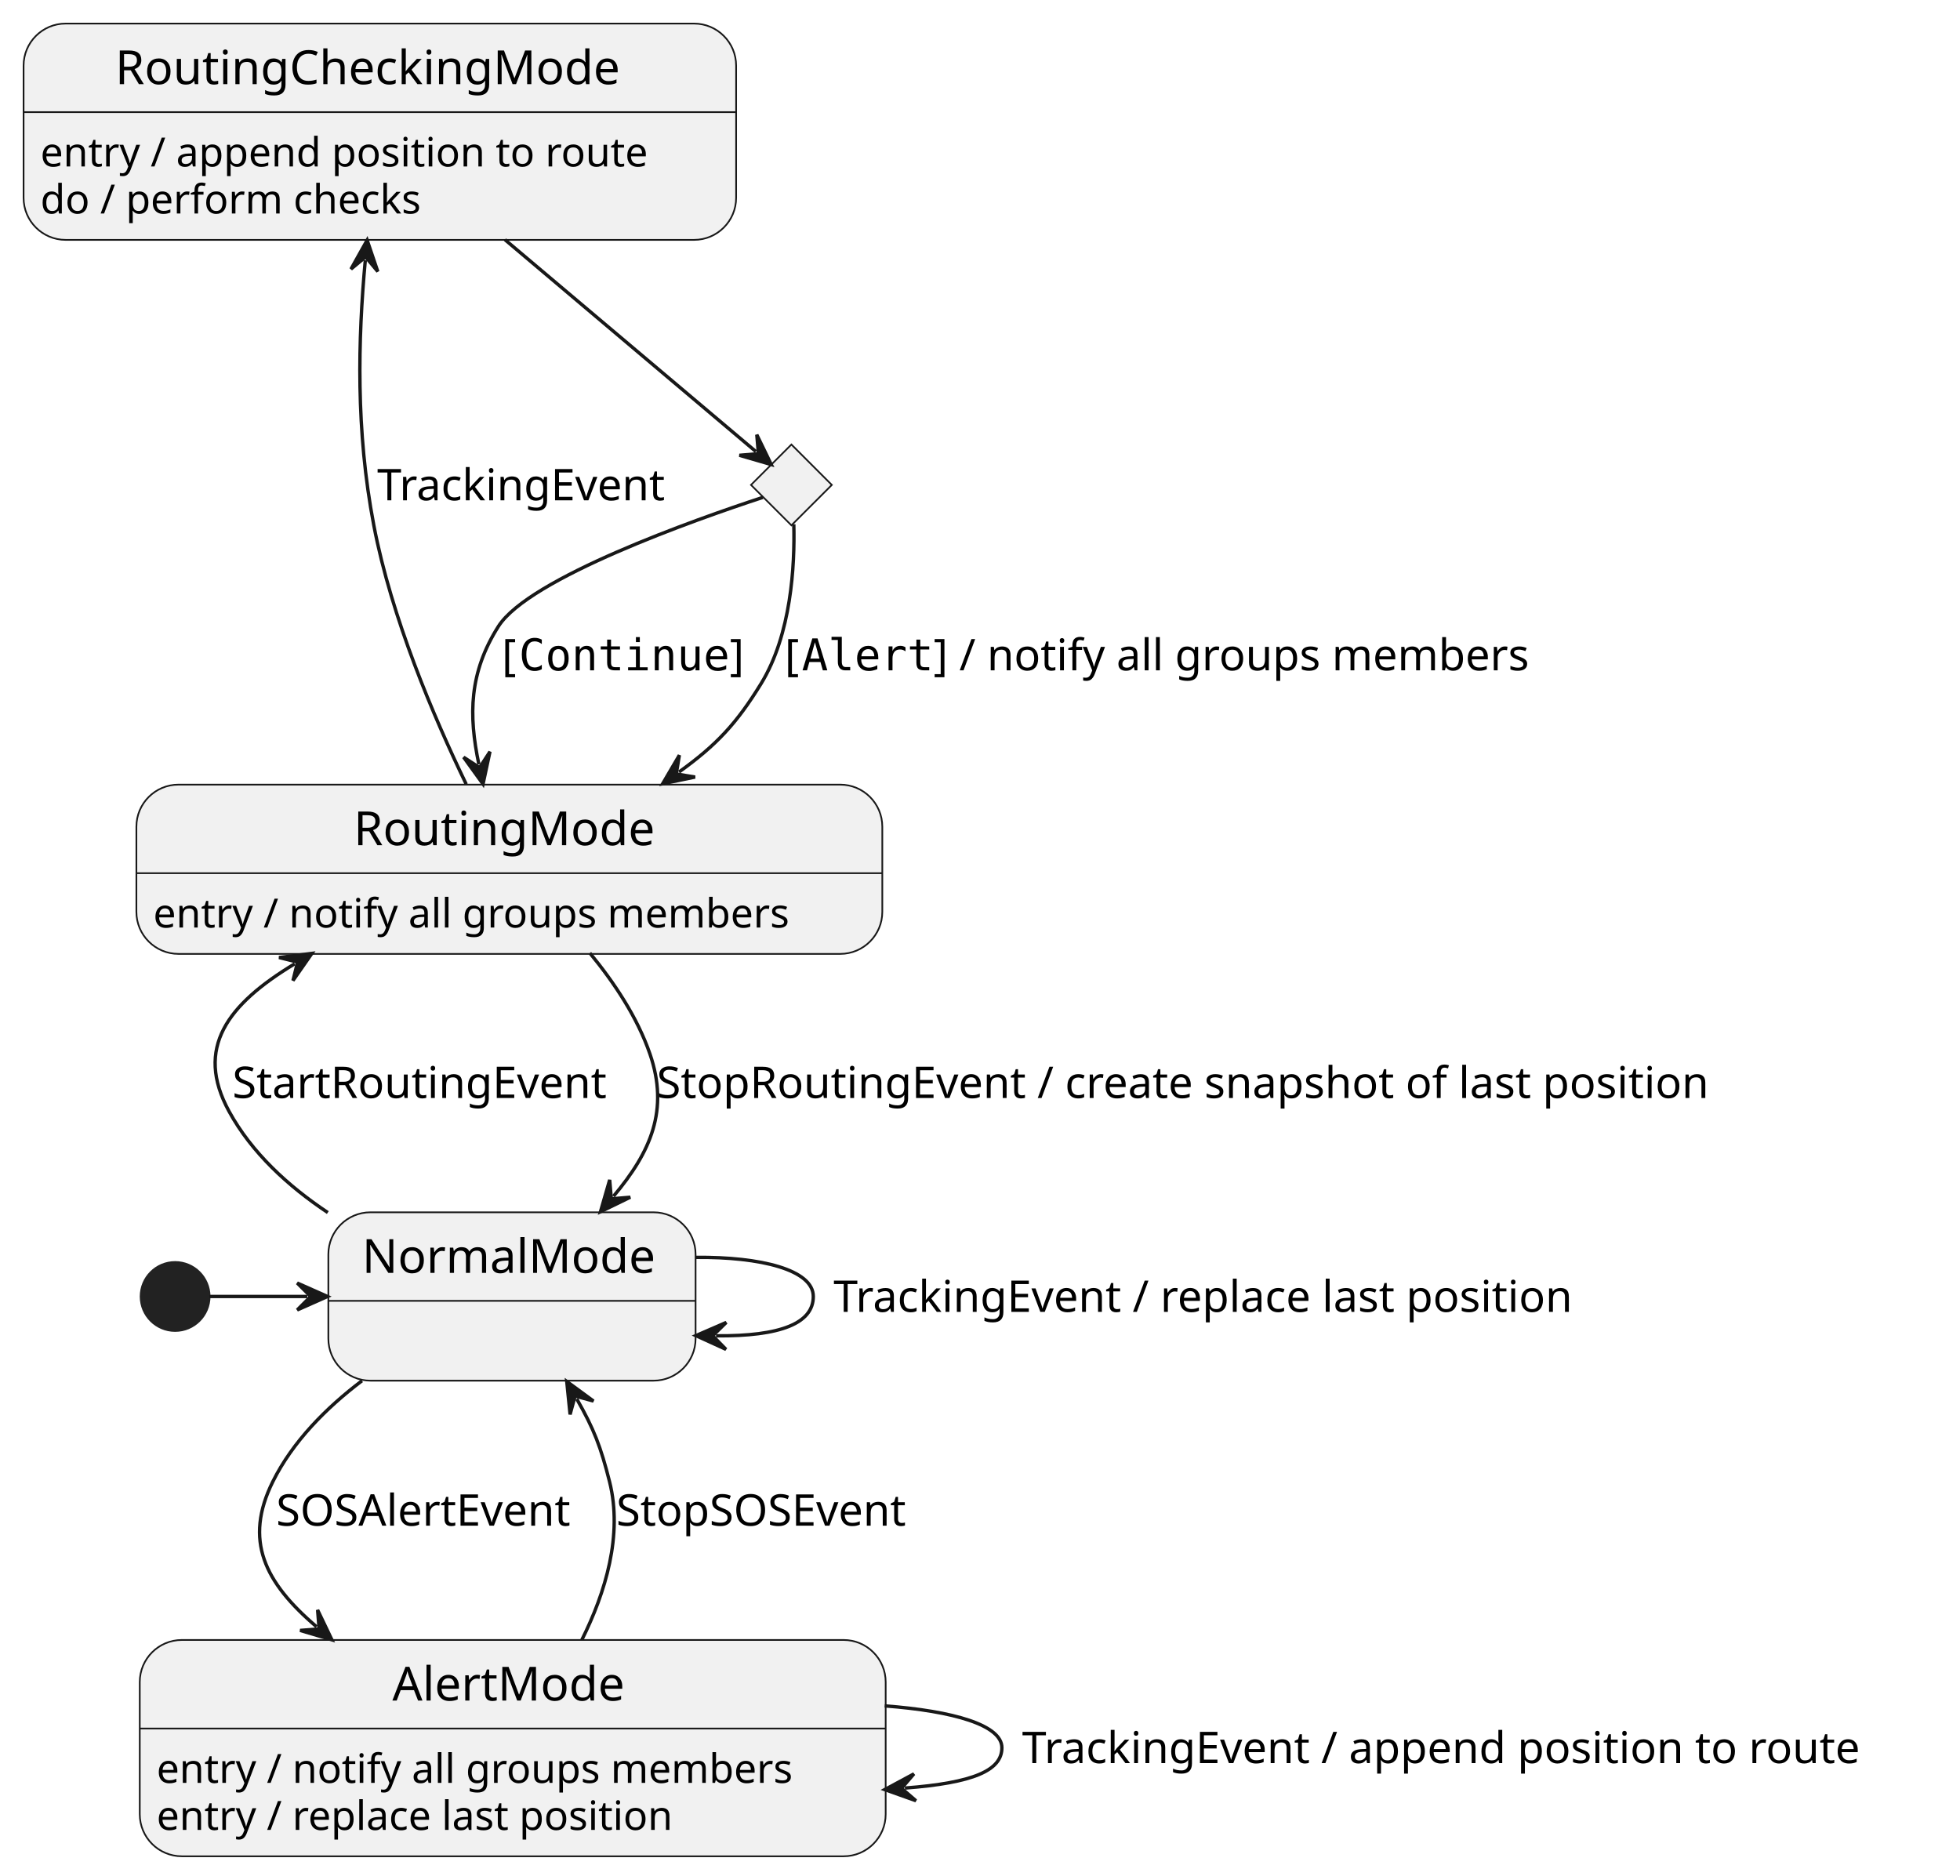
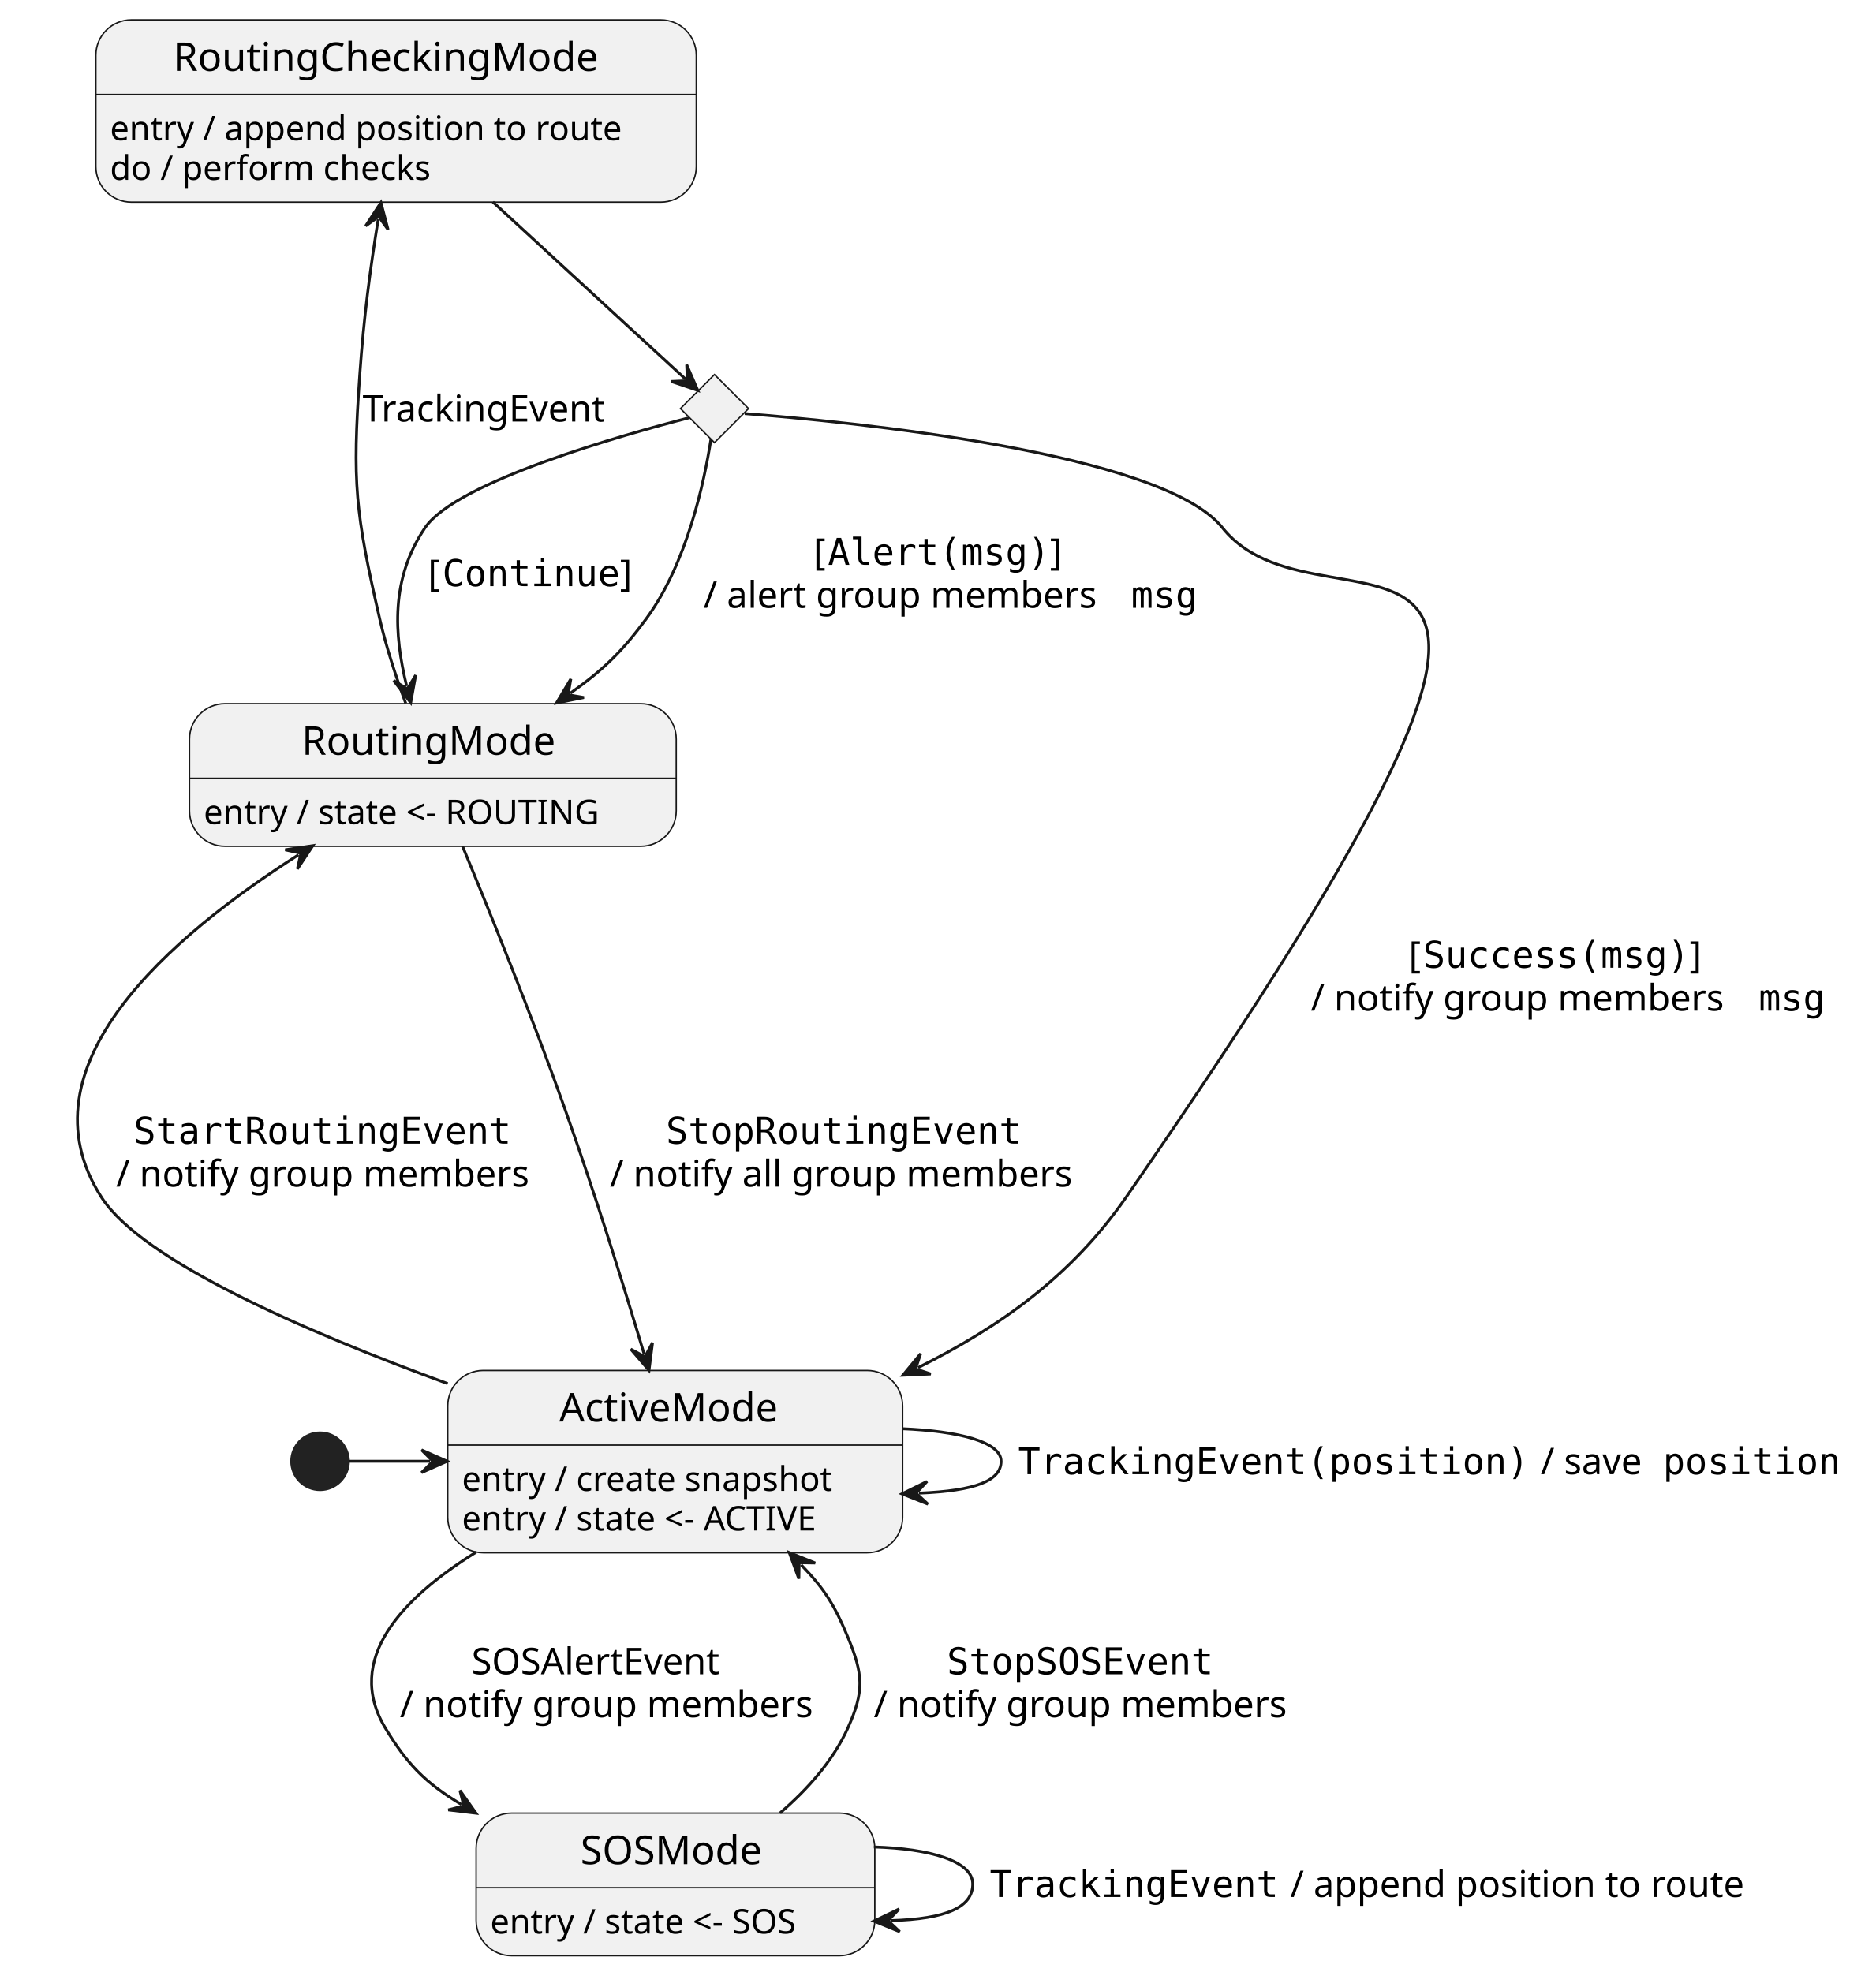
- <svg xmlns="http://www.w3.org/2000/svg" contentStyleType="text/css" height="557px" preserveAspectRatio="none" style="width:582px;height:557px;background:#FFFFFF;" version="1.1" viewBox="0 0 582 557" width="582px" zoomAndPan="magnify">
+ <svg xmlns="http://www.w3.org/2000/svg" contentStyleType="text/css" height="695px" preserveAspectRatio="none" style="width:661px;height:695px;background:#FFFFFF;" version="1.1" viewBox="0 0 661 695" width="661px" zoomAndPan="magnify">
  <defs />
  <g>
-     <ellipse cx="52" cy="385" fill="#222222" rx="10" ry="10" style="stroke:#222222;stroke-width:1.0;" />
-     <g id="NormalMode">
-       <rect fill="#F1F1F1" height="50" rx="12.5" ry="12.5" style="stroke:#181818;stroke-width:0.5;" width="109.045" x="97.5" y="360" />
-       <line style="stroke:#181818;stroke-width:0.5;" x1="97.5" x2="206.545" y1="386.297" y2="386.297" />
-       <text fill="#000000" font-family="sans-serif" font-size="14" lengthAdjust="spacing" textLength="89.045" x="107.5" y="377.995">NormalMode</text>
+     <ellipse cx="112.78" cy="515" fill="#222222" rx="10" ry="10" style="stroke:#222222;stroke-width:1.0;" />
+     <g id="ActiveMode">
+       <rect fill="#F1F1F1" height="64.234" rx="12.5" ry="12.5" style="stroke:#181818;stroke-width:0.5;" width="160.303" x="157.78" y="483" />
+       <line style="stroke:#181818;stroke-width:0.5;" x1="157.78" x2="318.083" y1="509.297" y2="509.297" />
+       <text fill="#000000" font-family="sans-serif" font-size="14" lengthAdjust="spacing" textLength="81.696" x="197.083" y="500.995">ActiveMode</text>
+       <text fill="#000000" font-family="sans-serif" font-size="12" lengthAdjust="spacing" textLength="140.303" x="162.78" y="525.436">entry / create snapshot</text>
+       <text fill="#000000" font-family="sans-serif" font-size="12" lengthAdjust="spacing" textLength="139.06" x="162.78" y="539.404">entry / state &lt;- ACTIVE</text>
    </g>
    <g id="RoutingMode">
-       <rect fill="#F1F1F1" height="50.266" rx="12.5" ry="12.5" style="stroke:#181818;stroke-width:0.5;" width="221.492" x="40.5" y="233" />
-       <line style="stroke:#181818;stroke-width:0.5;" x1="40.5" x2="261.992" y1="259.297" y2="259.297" />
-       <text fill="#000000" font-family="sans-serif" font-size="14" lengthAdjust="spacing" textLength="92.449" x="105.022" y="250.995">RoutingMode</text>
-       <text fill="#000000" font-family="sans-serif" font-size="12" lengthAdjust="spacing" textLength="201.492" x="45.5" y="275.435">entry / notify all groups members</text>
+       <rect fill="#F1F1F1" height="50.266" rx="12.5" ry="12.5" style="stroke:#181818;stroke-width:0.5;" width="171.523" x="66.78" y="248" />
+       <line style="stroke:#181818;stroke-width:0.5;" x1="66.78" x2="238.303" y1="274.297" y2="274.297" />
+       <text fill="#000000" font-family="sans-serif" font-size="14" lengthAdjust="spacing" textLength="92.449" x="106.317" y="265.995">RoutingMode</text>
+       <text fill="#000000" font-family="sans-serif" font-size="12" lengthAdjust="spacing" textLength="151.523" x="71.78" y="290.435">entry / state &lt;- ROUTING</text>
+     </g>
+     <g id="SOSMode">
+       <rect fill="#F1F1F1" height="50.266" rx="12.5" ry="12.5" style="stroke:#181818;stroke-width:0.5;" width="140.492" x="167.78" y="639" />
+       <line style="stroke:#181818;stroke-width:0.5;" x1="167.78" x2="308.272" y1="665.297" y2="665.297" />
+       <text fill="#000000" font-family="sans-serif" font-size="14" lengthAdjust="spacing" textLength="66.938" x="204.557" y="656.995">SOSMode</text>
+       <text fill="#000000" font-family="sans-serif" font-size="12" lengthAdjust="spacing" textLength="120.492" x="172.78" y="681.436">entry / state &lt;- SOS</text>
    </g>
    <g id="RoutingCheckingMode">
-       <rect fill="#F1F1F1" height="64.234" rx="12.5" ry="12.5" style="stroke:#181818;stroke-width:0.5;" width="211.584" x="7" y="7" />
-       <line style="stroke:#181818;stroke-width:0.5;" x1="7" x2="218.584" y1="33.297" y2="33.297" />
-       <text fill="#000000" font-family="sans-serif" font-size="14" lengthAdjust="spacing" textLength="157.165" x="34.209" y="24.995">RoutingCheckingMode</text>
-       <text fill="#000000" font-family="sans-serif" font-size="12" lengthAdjust="spacing" textLength="191.584" x="12" y="49.435">entry / append position to route</text>
-       <text fill="#000000" font-family="sans-serif" font-size="12" lengthAdjust="spacing" textLength="119.953" x="12" y="63.404">do / perform checks</text>
+       <rect fill="#F1F1F1" height="64.234" rx="12.5" ry="12.5" style="stroke:#181818;stroke-width:0.5;" width="211.584" x="33.78" y="7" />
+       <line style="stroke:#181818;stroke-width:0.5;" x1="33.78" x2="245.364" y1="33.297" y2="33.297" />
+       <text fill="#000000" font-family="sans-serif" font-size="14" lengthAdjust="spacing" textLength="157.165" x="60.989" y="24.995">RoutingCheckingMode</text>
+       <text fill="#000000" font-family="sans-serif" font-size="12" lengthAdjust="spacing" textLength="191.584" x="38.78" y="49.435">entry / append position to route</text>
+       <text fill="#000000" font-family="sans-serif" font-size="12" lengthAdjust="spacing" textLength="119.953" x="38.78" y="63.404">do / perform checks</text>
    </g>
    <g id="elem_c">
-       <polygon fill="#F1F1F1" points="235,132,247,144,235,156,223,144,235,132" style="stroke:#181818;stroke-width:0.5;" />
+       <polygon fill="#F1F1F1" points="251.78,132,263.78,144,251.78,156,239.78,144,251.78,132" style="stroke:#181818;stroke-width:0.5;" />
    </g>
-     <g id="AlertMode">
-       <rect fill="#F1F1F1" height="64.234" rx="12.5" ry="12.5" style="stroke:#181818;stroke-width:0.5;" width="221.492" x="41.5" y="487" />
-       <line style="stroke:#181818;stroke-width:0.5;" x1="41.5" x2="262.992" y1="513.297" y2="513.297" />
-       <text fill="#000000" font-family="sans-serif" font-size="14" lengthAdjust="spacing" textLength="71.47" x="116.511" y="504.995">AlertMode</text>
-       <text fill="#000000" font-family="sans-serif" font-size="12" lengthAdjust="spacing" textLength="201.492" x="46.5" y="529.436">entry / notify all groups members</text>
-       <text fill="#000000" font-family="sans-serif" font-size="12" lengthAdjust="spacing" textLength="164.807" x="46.5" y="543.404">entry / replace last position</text>
+     <g id="link_*start*_ActiveMode">
+       <path d="M123.03,515 C134.53,515 140.04,515 151.54,515 " fill="none" id="*start*-to-ActiveMode" style="stroke:#181818;stroke-width:1.0;" />
+       <polygon fill="#181818" points="157.54,515,148.54,511,152.54,515,148.54,519,157.54,515" style="stroke:#181818;stroke-width:1.0;" />
    </g>
-     <g id="link_*start*_NormalMode">
-       <path d="M62.16,385 C73.85,385 79.55,385 91.25,385 " fill="none" id="*start*-to-NormalMode" style="stroke:#181818;stroke-width:1.0;" />
-       <polygon fill="#181818" points="97.25,385,88.25,381,92.25,385,88.25,389,97.25,385" style="stroke:#181818;stroke-width:1.0;" />
+     <g id="link_ActiveMode_ActiveMode">
+       <path d="M317.85,503.53 C337.84,504.34 352.78,508.16 352.78,515 C352.78,521.84 343.835,525.417 323.845,526.227 " fill="none" id="ActiveMode-to-ActiveMode" style="stroke:#181818;stroke-width:1.0;" />
+       <polygon fill="#181818" points="317.85,526.47,327.005,530.102,322.846,526.268,326.681,522.109,317.85,526.47" style="stroke:#181818;stroke-width:1.0;" />
+       <text fill="#000000" font-family="monospace" font-size="13" lengthAdjust="spacing" textLength="180.013" x="358.78" y="519.567">TrackingEvent(position)</text>
+       <text fill="#000000" font-family="sans-serif" font-size="13" lengthAdjust="spacing" textLength="38.943" x="542.926" y="519.567">/ save</text>
+       <text fill="#000000" font-family="monospace" font-size="13" lengthAdjust="spacing" textLength="62.613" x="586.001" y="519.567">position</text>
    </g>
-     <g id="link_NormalMode_NormalMode">
-       <path d="M206.62,373.38 C225.88,373.2 241.5,377.07 241.5,385 C241.5,392.93 231.88,396.856 212.62,396.676 " fill="none" id="NormalMode-to-NormalMode" style="stroke:#181818;stroke-width:1.0;" />
-       <polygon fill="#181818" points="206.62,396.62,215.582,400.704,211.62,396.667,215.657,392.704,206.62,396.62" style="stroke:#181818;stroke-width:1.0;" />
-       <text fill="#000000" font-family="sans-serif" font-size="13" lengthAdjust="spacing" textLength="237.44" x="247.5" y="389.567">TrackingEvent / replace last position</text>
+     <g id="link_RoutingMode_ActiveMode">
+       <path d="M105.191,301.266 C60.631,329.676 6,375.72 35.78,422 C50.16,444.36 107.74,469.35 157.76,487.63 " fill="none" id="RoutingMode-backto-ActiveMode" style="stroke:#181818;stroke-width:1.0;" />
+       <polygon fill="#181818" points="110.25,298.04,100.511,299.506,106.034,300.728,104.812,306.251,110.25,298.04" style="stroke:#181818;stroke-width:1.0;" />
+       <text fill="#000000" font-family="monospace" font-size="13" lengthAdjust="spacing" textLength="133.053" x="47.095" y="403.067">StartRoutingEvent</text>
+       <text fill="#000000" font-family="sans-serif" font-size="13" lengthAdjust="spacing" textLength="4.132" x="180.148" y="403.067"> </text>
+       <text fill="#000000" font-family="sans-serif" font-size="13" lengthAdjust="spacing" textLength="153.683" x="40.912" y="418.2">/ notify group members</text>
    </g>
-     <g id="link_RoutingMode_NormalMode">
-       <path d="M87.496,286.214 C67.566,298.264 57.73,311.19 68,330 C74.73,342.33 85.61,352.26 97.34,360.08 " fill="none" id="RoutingMode-backto-NormalMode" style="stroke:#181818;stroke-width:1.0;" />
-       <polygon fill="#181818" points="92.63,283.11,82.859,284.344,88.351,285.697,86.998,291.19,92.63,283.11" style="stroke:#181818;stroke-width:1.0;" />
-       <text fill="#000000" font-family="sans-serif" font-size="13" lengthAdjust="spacing" textLength="119.425" x="69" y="326.067">StartRoutingEvent</text>
+     <g id="link_RoutingMode_ActiveMode">
+       <path d="M162.99,298.25 C172.67,321.58 187.4,357.95 198.78,390 C209.91,421.37 219.441,452.002 226.981,477.212 " fill="none" id="RoutingMode-to-ActiveMode" style="stroke:#181818;stroke-width:1.0;" />
+       <polygon fill="#181818" points="228.7,482.96,229.953,473.191,227.267,478.17,222.289,475.484,228.7,482.96" style="stroke:#181818;stroke-width:1.0;" />
+       <text fill="#000000" font-family="monospace" font-size="13" lengthAdjust="spacing" textLength="125.227" x="234.669" y="403.067">StopRoutingEvent</text>
+       <text fill="#000000" font-family="sans-serif" font-size="13" lengthAdjust="spacing" textLength="4.132" x="359.896" y="403.067"> </text>
+       <text fill="#000000" font-family="sans-serif" font-size="13" lengthAdjust="spacing" textLength="173.005" x="214.912" y="418.2">/ notify all group members</text>
    </g>
-     <g id="link_NormalMode_RoutingMode">
-       <path d="M182.165,355.24 C193.305,342.01 198.68,329.56 193,313 C189.26,302.1 182.33,291.71 175.15,283.01 " fill="none" id="NormalMode-backto-RoutingMode" style="stroke:#181818;stroke-width:1.0;" />
-       <polygon fill="#181818" points="178.3,359.83,187.157,355.522,181.52,356.005,181.037,350.369,178.3,359.83" style="stroke:#181818;stroke-width:1.0;" />
-       <text fill="#000000" font-family="sans-serif" font-size="13" lengthAdjust="spacing" textLength="334.712" x="195" y="326.067">StopRoutingEvent / create snapshot of last position</text>
+     <g id="link_ActiveMode_SOSMode">
+       <path d="M167.76,547.03 C141.55,563.31 121.25,584.88 135.78,609 C143.37,621.62 149.855,628.369 162.595,635.959 " fill="none" id="ActiveMode-to-SOSMode" style="stroke:#181818;stroke-width:1.0;" />
+       <polygon fill="#181818" points="167.75,639.03,162.065,630.987,163.454,636.471,157.971,637.86,167.75,639.03" style="stroke:#181818;stroke-width:1.0;" />
+       <text fill="#000000" font-family="sans-serif" font-size="13" lengthAdjust="spacing" textLength="94.923" x="166.16" y="590.067">SOSAlertEvent</text>
+       <text fill="#000000" font-family="sans-serif" font-size="13" lengthAdjust="spacing" textLength="153.683" x="140.912" y="605.2">/ notify group members</text>
+     </g>
+     <g id="link_SOSMode_ActiveMode">
+       <path d="M274.87,638.97 C284.46,630.73 293.55,620.61 298.78,609 C304.62,596.03 304.22,590.14 298.78,577 C294.19,565.93 290.682,560.132 282.302,551.472 " fill="none" id="SOSMode-to-ActiveMode" style="stroke:#181818;stroke-width:1.0;" />
+       <polygon fill="#181818" points="278.13,547.16,281.514,556.409,281.607,550.753,287.263,550.846,278.13,547.16" style="stroke:#181818;stroke-width:1.0;" />
+       <text fill="#000000" font-family="monospace" font-size="13" lengthAdjust="spacing" textLength="93.92" x="333.662" y="590.067">StopSOSEvent</text>
+       <text fill="#000000" font-family="sans-serif" font-size="13" lengthAdjust="spacing" textLength="4.132" x="427.582" y="590.067"> </text>
+       <text fill="#000000" font-family="sans-serif" font-size="13" lengthAdjust="spacing" textLength="153.683" x="307.912" y="605.2">/ notify group members</text>
    </g>
    <g id="link_RoutingCheckingMode_RoutingMode">
-       <path d="M108.471,77.285 C106.311,100.805 105.6,127.71 111,156 C116.23,183.42 128.78,212.89 138.44,232.88 " fill="none" id="RoutingCheckingMode-backto-RoutingMode" style="stroke:#181818;stroke-width:1.0;" />
-       <polygon fill="#181818" points="109.02,71.31,104.214,79.906,108.563,76.289,112.18,80.638,109.02,71.31" style="stroke:#181818;stroke-width:1.0;" />
-       <text fill="#000000" font-family="sans-serif" font-size="13" lengthAdjust="spacing" textLength="93.272" x="112" y="148.567">TrackingEvent</text>
+       <path d="M133.274,77.313 C130.415,95.043 128.2,111.73 126.78,132 C124.09,170.25 125.21,180.62 133.78,218 C136.06,227.98 139.59,238.67 142.98,247.88 " fill="none" id="RoutingCheckingMode-backto-RoutingMode" style="stroke:#181818;stroke-width:1.0;" />
+       <polygon fill="#181818" points="134.23,71.39,128.848,79.638,133.434,76.326,136.746,80.912,134.23,71.39" style="stroke:#181818;stroke-width:1.0;" />
+       <text fill="#000000" font-family="sans-serif" font-size="13" lengthAdjust="spacing" textLength="93.272" x="127.78" y="148.567">TrackingEvent</text>
    </g>
    <g id="link_RoutingCheckingMode_c">
-       <path d="M149.94,71.18 C178.27,95.1 210.265,122.12 224.435,134.08 " fill="none" id="RoutingCheckingMode-to-c" style="stroke:#181818;stroke-width:1.0;" />
-       <polygon fill="#181818" points="229.02,137.95,224.722,129.088,225.199,134.725,219.562,135.202,229.02,137.95" style="stroke:#181818;stroke-width:1.0;" />
+       <path d="M173.68,71.18 C199.44,94.87 228.192,121.321 241.482,133.531 " fill="none" id="RoutingCheckingMode-to-c" style="stroke:#181818;stroke-width:1.0;" />
+       <polygon fill="#181818" points="245.9,137.59,241.979,128.555,242.218,134.207,236.566,134.447,245.9,137.59" style="stroke:#181818;stroke-width:1.0;" />
    </g>
    <g id="link_c_RoutingMode">
-       <path d="M226.52,147.7 C206.46,154.29 157.08,171.69 148,186 C139.28,199.75 139.115,212.328 142.195,226.969 " fill="none" id="c-to-RoutingMode" style="stroke:#181818;stroke-width:1.0;" />
-       <polygon fill="#181818" points="143.43,232.84,145.491,223.209,142.401,227.947,137.663,224.856,143.43,232.84" style="stroke:#181818;stroke-width:1.0;" />
-       <text fill="#000000" font-family="sans-serif" font-size="13" lengthAdjust="spacing" textLength="5.072" x="149" y="199.067">[</text>
-       <text fill="#000000" font-family="monospace" font-size="13" lengthAdjust="spacing" textLength="62.613" x="154.072" y="199.067">Continue</text>
-       <text fill="#000000" font-family="sans-serif" font-size="13" lengthAdjust="spacing" textLength="5.072" x="216.685" y="199.067">]</text>
+       <path d="M242.88,147.22 C220.12,153.09 160.78,169.71 149.78,186 C137.65,203.95 138.798,223.321 143.308,241.811 " fill="none" id="c-to-RoutingMode" style="stroke:#181818;stroke-width:1.0;" />
+       <polygon fill="#181818" points="144.73,247.64,146.483,237.948,143.545,242.782,138.711,239.844,144.73,247.64" style="stroke:#181818;stroke-width:1.0;" />
+       <text fill="#000000" font-family="sans-serif" font-size="13" lengthAdjust="spacing" textLength="5.072" x="150.78" y="206.567">[</text>
+       <text fill="#000000" font-family="monospace" font-size="13" lengthAdjust="spacing" textLength="62.613" x="155.852" y="206.567">Continue</text>
+       <text fill="#000000" font-family="sans-serif" font-size="13" lengthAdjust="spacing" textLength="5.072" x="218.465" y="206.567">]</text>
    </g>
    <g id="link_c_RoutingMode">
-       <path d="M235.71,155.68 C236.03,167.99 234.95,188.41 226,203 C218.78,214.76 212.824,221.211 201.624,229.251 " fill="none" id="c-to-RoutingMode-1" style="stroke:#181818;stroke-width:1.0;" />
-       <polygon fill="#181818" points="196.75,232.75,206.394,230.751,200.812,229.834,201.729,224.252,196.75,232.75" style="stroke:#181818;stroke-width:1.0;" />
-       <text fill="#000000" font-family="sans-serif" font-size="13" lengthAdjust="spacing" textLength="5.072" x="233" y="199.067">[</text>
-       <text fill="#000000" font-family="monospace" font-size="13" lengthAdjust="spacing" textLength="39.133" x="238.072" y="199.067">Alert</text>
-       <text fill="#000000" font-family="sans-serif" font-size="13" lengthAdjust="spacing" textLength="188.982" x="277.205" y="199.067">] / notify all groups members</text>
+       <path d="M250.52,154.86 C248.2,169.78 242.12,198.41 227.78,218 C219.34,229.52 212.6,236.097 201.01,244.287 " fill="none" id="c-to-RoutingMode-1" style="stroke:#181818;stroke-width:1.0;" />
+       <polygon fill="#181818" points="196.11,247.75,205.768,245.823,200.193,244.864,201.152,239.289,196.11,247.75" style="stroke:#181818;stroke-width:1.0;" />
+       <text fill="#000000" font-family="sans-serif" font-size="13" lengthAdjust="spacing" textLength="5.072" x="286.646" y="199.067">[</text>
+       <text fill="#000000" font-family="monospace" font-size="13" lengthAdjust="spacing" textLength="78.267" x="291.717" y="199.067">Alert(msg)</text>
+       <text fill="#000000" font-family="sans-serif" font-size="13" lengthAdjust="spacing" textLength="5.072" x="369.984" y="199.067">]</text>
+       <text fill="#000000" font-family="sans-serif" font-size="13" lengthAdjust="spacing" textLength="146.529" x="247.912" y="214.2">/ alert group members</text>
+       <text fill="#000000" font-family="monospace" font-size="13" lengthAdjust="spacing" textLength="23.48" x="398.574" y="214.2">msg</text>
    </g>
-     <g id="link_NormalMode_AlertMode">
-       <path d="M107.48,410.03 C96.87,418.06 86.92,428.07 81,440 C72.38,457.39 78.505,469.857 93.995,483.067 " fill="none" id="NormalMode-to-AlertMode" style="stroke:#181818;stroke-width:1.0;" />
-       <polygon fill="#181818" points="98.56,486.96,94.308,478.077,94.756,483.716,89.117,484.163,98.56,486.96" style="stroke:#181818;stroke-width:1.0;" />
-       <text fill="#000000" font-family="sans-serif" font-size="13" lengthAdjust="spacing" textLength="94.923" x="82" y="453.067">SOSAlertEvent</text>
+     <g id="link_c_ActiveMode">
+       <path d="M262.44,145.76 C297.68,148.5 409.42,159.2 430.78,186 C468.19,232.95 590.91,141.68 396.78,422 C377.62,449.66 352.618,467.469 323.528,481.999 " fill="none" id="c-to-ActiveMode" style="stroke:#181818;stroke-width:1.0;" />
+       <polygon fill="#181818" points="318.16,484.68,327.999,484.237,322.633,482.446,324.424,477.08,318.16,484.68" style="stroke:#181818;stroke-width:1.0;" />
+       <text fill="#000000" font-family="sans-serif" font-size="13" lengthAdjust="spacing" textLength="5.072" x="496.396" y="341.067">[</text>
+       <text fill="#000000" font-family="monospace" font-size="13" lengthAdjust="spacing" textLength="93.92" x="501.468" y="341.067">Success(msg)</text>
+       <text fill="#000000" font-family="sans-serif" font-size="13" lengthAdjust="spacing" textLength="5.072" x="595.388" y="341.067">]</text>
+       <text fill="#000000" font-family="sans-serif" font-size="13" lengthAdjust="spacing" textLength="153.683" x="461.912" y="356.2">/ notify group members</text>
+       <text fill="#000000" font-family="monospace" font-size="13" lengthAdjust="spacing" textLength="23.48" x="619.728" y="356.2">msg</text>
    </g>
-     <g id="link_AlertMode_NormalMode">
-       <path d="M172.76,487 C179.8,472.89 184.98,455.83 181,440 C178.4,429.68 176.387,424.389 171.267,415.43 " fill="none" id="AlertMode-to-NormalMode" style="stroke:#181818;stroke-width:1.0;" />
-       <polygon fill="#181818" points="168.29,410.22,169.282,420.019,170.771,414.561,176.228,416.05,168.29,410.22" style="stroke:#181818;stroke-width:1.0;" />
-       <text fill="#000000" font-family="sans-serif" font-size="13" lengthAdjust="spacing" textLength="93.533" x="183" y="453.067">StopSOSEvent</text>
-     </g>
-     <g id="link_AlertMode_AlertMode">
-       <path d="M262.71,506.57 C283.14,508.12 297.5,512.27 297.5,519 C297.5,525.73 289.123,529.426 268.693,530.976 " fill="none" id="AlertMode-to-AlertMode" style="stroke:#181818;stroke-width:1.0;" />
-       <polygon fill="#181818" points="262.71,531.43,271.987,534.738,267.696,531.052,271.382,526.761,262.71,531.43" style="stroke:#181818;stroke-width:1.0;" />
-       <text fill="#000000" font-family="sans-serif" font-size="13" lengthAdjust="spacing" textLength="266.449" x="303.5" y="523.567">TrackingEvent / append position to route</text>
+     <g id="link_SOSMode_SOSMode">
+       <path d="M307.95,650.94 C327.65,651.51 342.78,655.87 342.78,664 C342.78,672.13 333.647,676.317 313.947,676.886 " fill="none" id="SOSMode-to-SOSMode" style="stroke:#181818;stroke-width:1.0;" />
+       <polygon fill="#181818" points="307.95,677.06,317.062,680.798,312.948,676.915,316.83,672.801,307.95,677.06" style="stroke:#181818;stroke-width:1.0;" />
+       <text fill="#000000" font-family="monospace" font-size="13" lengthAdjust="spacing" textLength="101.747" x="348.78" y="668.567">TrackingEvent</text>
+       <text fill="#000000" font-family="sans-serif" font-size="13" lengthAdjust="spacing" textLength="169.044" x="454.659" y="668.567">/ append position to route</text>
    </g>
  </g>
</svg>
